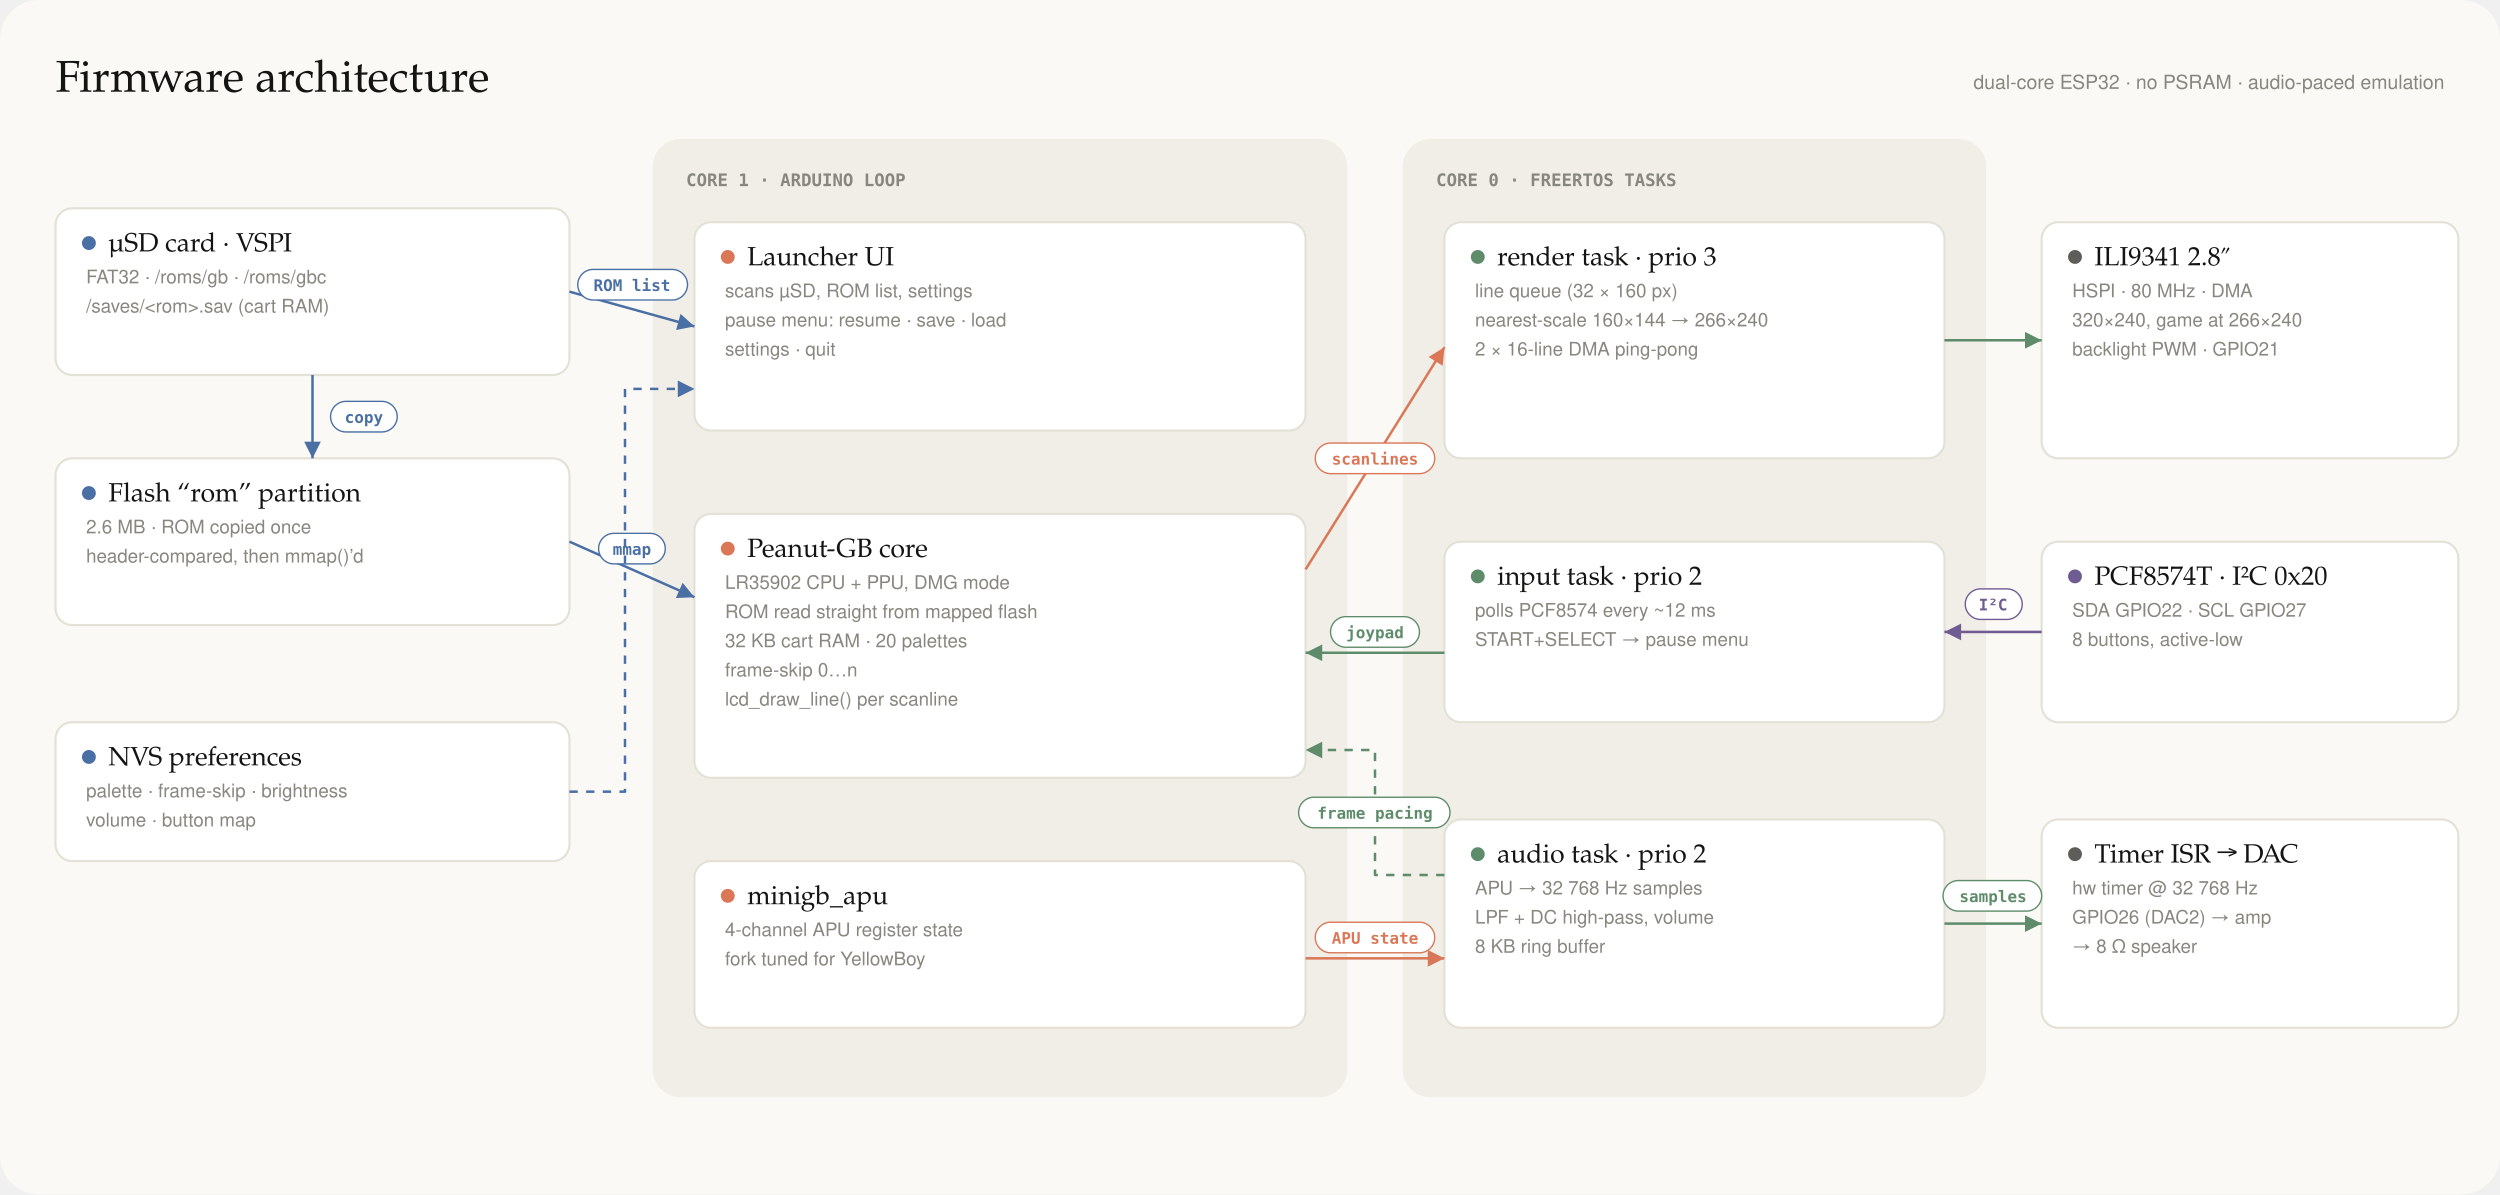
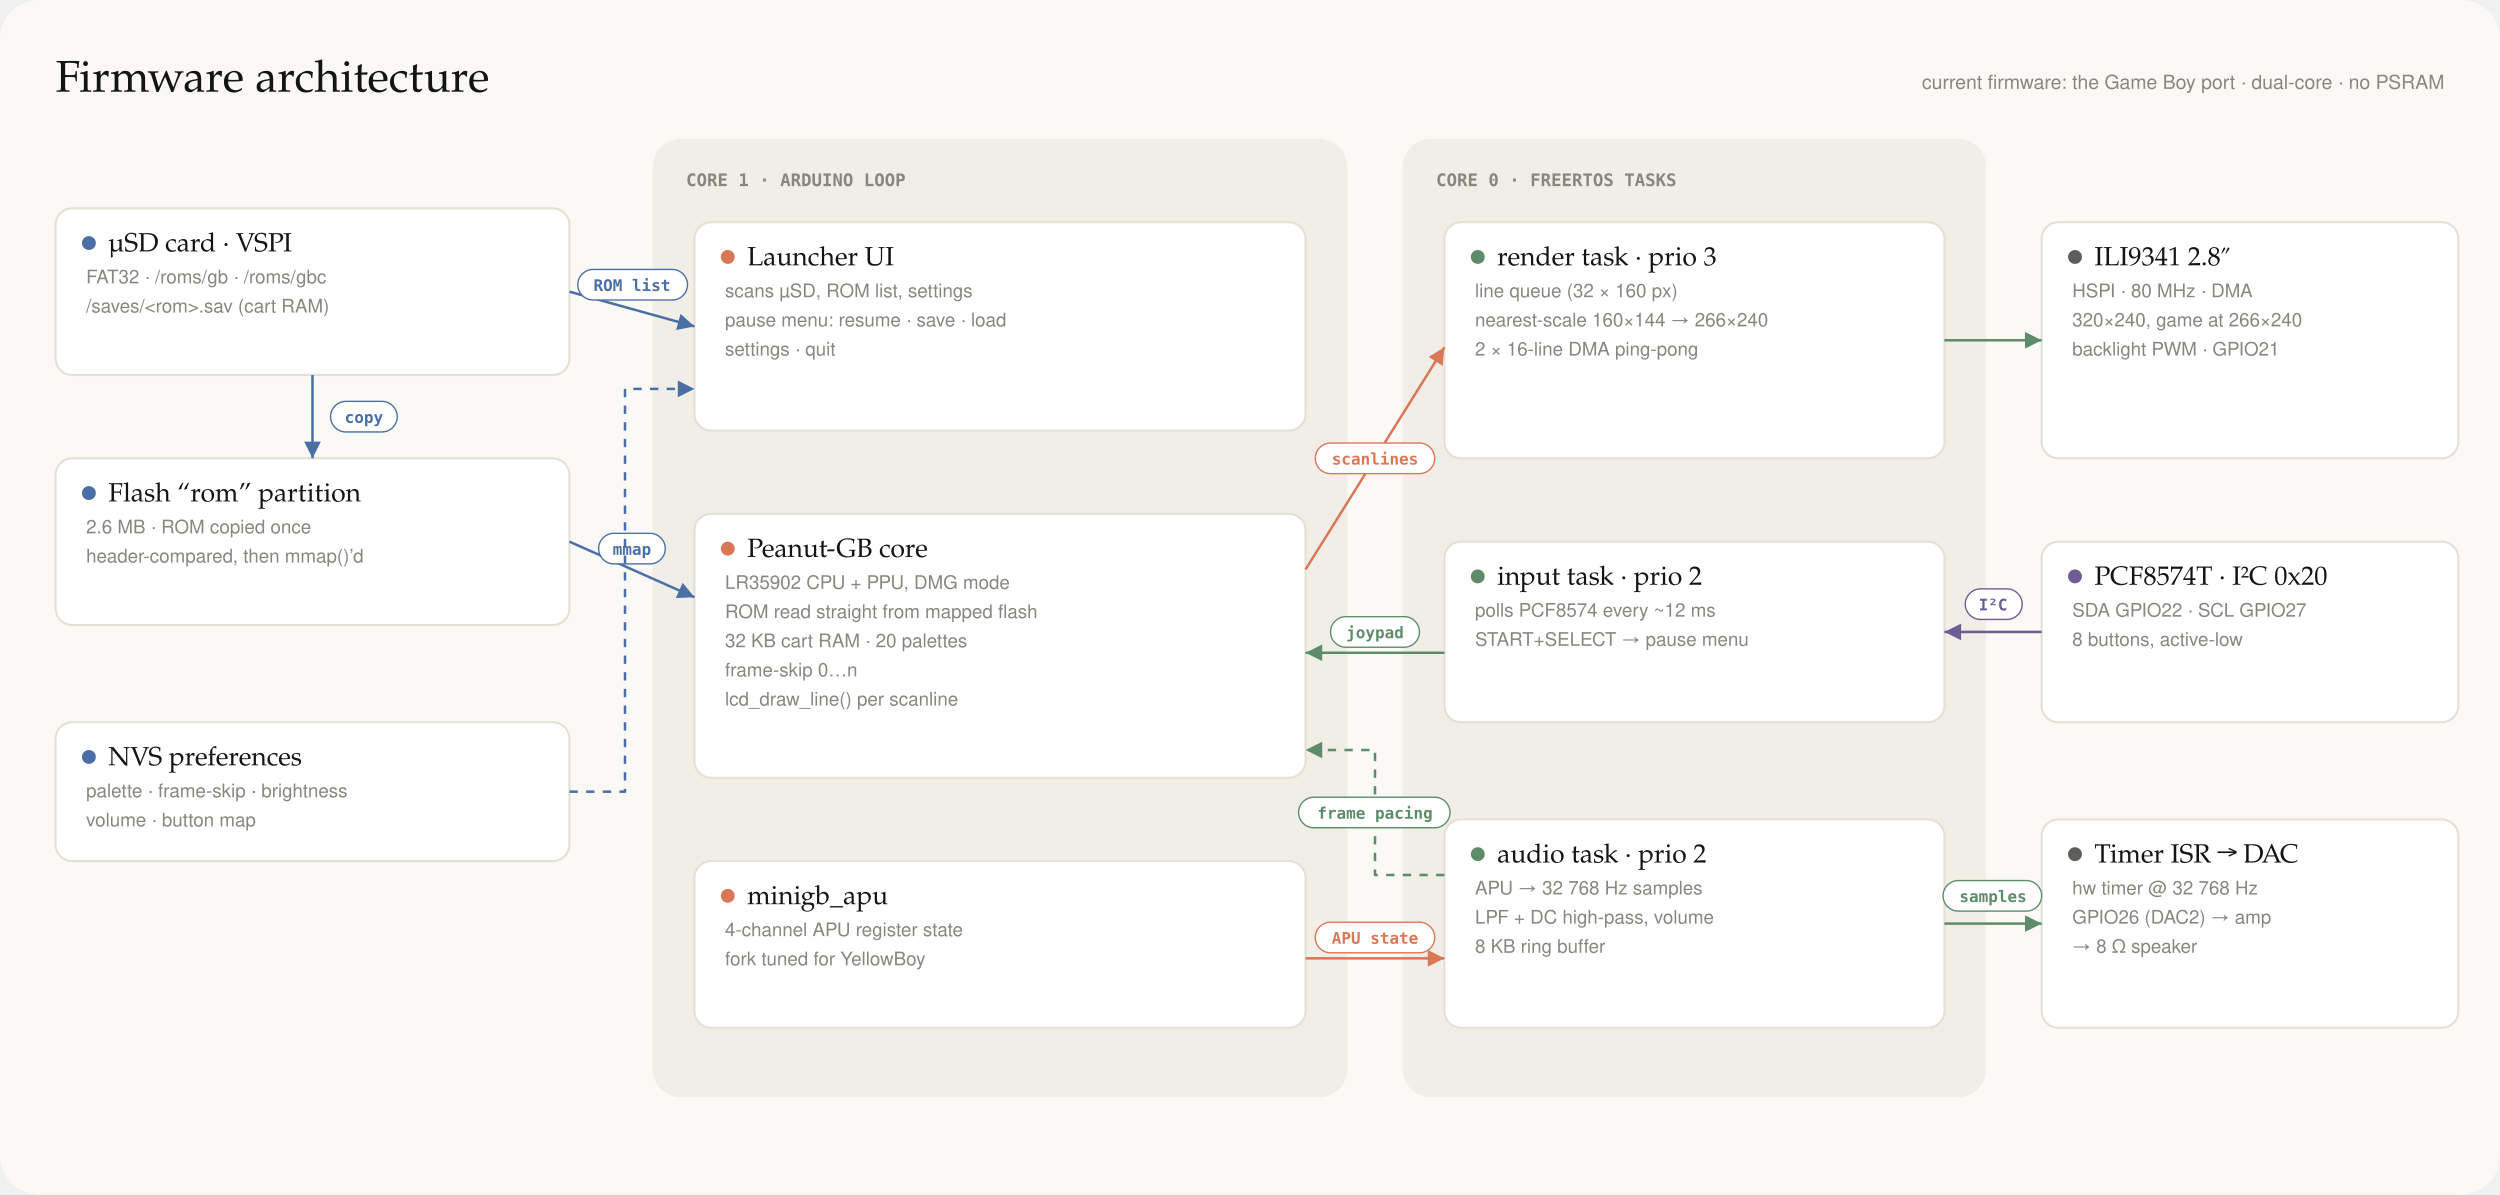
<svg xmlns="http://www.w3.org/2000/svg" viewBox="0 0 1800 860" width="1800" height="860">
  <defs />
  <rect width="1800" height="860" rx="28" fill="#FAF9F5" />
  <rect x="470" y="100" width="500" height="690" rx="20" fill="#F0EEE6" stroke="none" />
  <text x="494.0" y="134.0" font-family="ui-monospace,'SF Mono','JetBrains Mono',Menlo,Consolas,monospace" font-size="12.5" font-weight="600" fill="#87867F" text-anchor="start" opacity="1">CORE 1 · ARDUINO LOOP</text>
  <rect x="1010" y="100" width="420" height="690" rx="20" fill="#F0EEE6" stroke="none" />
  <text x="1034.0" y="134.0" font-family="ui-monospace,'SF Mono','JetBrains Mono',Menlo,Consolas,monospace" font-size="12.5" font-weight="600" fill="#87867F" text-anchor="start" opacity="1">CORE 0 · FREERTOS TASKS</text>
  <rect x="40" y="150" width="370" height="120" rx="12" fill="#FFFFFF" stroke="#E3E0D5" stroke-width="1.5" />
  <circle cx="64" cy="175" r="5" fill="#4A6FA5" />
  <text x="78.0" y="181.0" font-family="ui-serif,'Tiempos Text','Iowan Old Style','Palatino Linotype',Georgia,serif" font-size="19" font-weight="500" fill="#141413" text-anchor="start" opacity="1">µSD card · VSPI</text>
  <text x="62.0" y="204.0" font-family="-apple-system,'Segoe UI',Helvetica,Arial,sans-serif" font-size="13.5" font-weight="500" fill="#87867F" text-anchor="start" opacity="1">FAT32 · /roms/gb · /roms/gbc</text>
  <text x="62.0" y="225.0" font-family="-apple-system,'Segoe UI',Helvetica,Arial,sans-serif" font-size="13.5" font-weight="500" fill="#87867F" text-anchor="start" opacity="1">/saves/&lt;rom&gt;.sav (cart RAM)</text>
  <rect x="40" y="330" width="370" height="120" rx="12" fill="#FFFFFF" stroke="#E3E0D5" stroke-width="1.5" />
  <circle cx="64" cy="355" r="5" fill="#4A6FA5" />
  <text x="78.0" y="361.0" font-family="ui-serif,'Tiempos Text','Iowan Old Style','Palatino Linotype',Georgia,serif" font-size="19" font-weight="500" fill="#141413" text-anchor="start" opacity="1">Flash “rom” partition</text>
  <text x="62.0" y="384.0" font-family="-apple-system,'Segoe UI',Helvetica,Arial,sans-serif" font-size="13.5" font-weight="500" fill="#87867F" text-anchor="start" opacity="1">2.6 MB · ROM copied once</text>
  <text x="62.0" y="405.0" font-family="-apple-system,'Segoe UI',Helvetica,Arial,sans-serif" font-size="13.5" font-weight="500" fill="#87867F" text-anchor="start" opacity="1">header-compared, then mmap()’d</text>
  <rect x="40" y="520" width="370" height="100" rx="12" fill="#FFFFFF" stroke="#E3E0D5" stroke-width="1.5" />
  <circle cx="64" cy="545" r="5" fill="#4A6FA5" />
  <text x="78.0" y="551.0" font-family="ui-serif,'Tiempos Text','Iowan Old Style','Palatino Linotype',Georgia,serif" font-size="19" font-weight="500" fill="#141413" text-anchor="start" opacity="1">NVS preferences</text>
  <text x="62.0" y="574.0" font-family="-apple-system,'Segoe UI',Helvetica,Arial,sans-serif" font-size="13.5" font-weight="500" fill="#87867F" text-anchor="start" opacity="1">palette · frame-skip · brightness</text>
  <text x="62.0" y="595.0" font-family="-apple-system,'Segoe UI',Helvetica,Arial,sans-serif" font-size="13.5" font-weight="500" fill="#87867F" text-anchor="start" opacity="1">volume · button map</text>
  <rect x="500" y="160" width="440" height="150" rx="12" fill="#FFFFFF" stroke="#E3E0D5" stroke-width="1.5" />
  <circle cx="524" cy="185" r="5" fill="#D97757" />
  <text x="538.0" y="191.0" font-family="ui-serif,'Tiempos Text','Iowan Old Style','Palatino Linotype',Georgia,serif" font-size="19" font-weight="500" fill="#141413" text-anchor="start" opacity="1">Launcher UI</text>
  <text x="522.0" y="214.0" font-family="-apple-system,'Segoe UI',Helvetica,Arial,sans-serif" font-size="13.5" font-weight="500" fill="#87867F" text-anchor="start" opacity="1">scans µSD, ROM list, settings</text>
  <text x="522.0" y="235.0" font-family="-apple-system,'Segoe UI',Helvetica,Arial,sans-serif" font-size="13.5" font-weight="500" fill="#87867F" text-anchor="start" opacity="1">pause menu: resume · save · load</text>
  <text x="522.0" y="256.0" font-family="-apple-system,'Segoe UI',Helvetica,Arial,sans-serif" font-size="13.5" font-weight="500" fill="#87867F" text-anchor="start" opacity="1">settings · quit</text>
  <rect x="500" y="370" width="440" height="190" rx="12" fill="#FFFFFF" stroke="#E3E0D5" stroke-width="1.5" />
  <circle cx="524" cy="395" r="5" fill="#D97757" />
  <text x="538.0" y="401.0" font-family="ui-serif,'Tiempos Text','Iowan Old Style','Palatino Linotype',Georgia,serif" font-size="19" font-weight="500" fill="#141413" text-anchor="start" opacity="1">Peanut-GB core</text>
  <text x="522.0" y="424.0" font-family="-apple-system,'Segoe UI',Helvetica,Arial,sans-serif" font-size="13.5" font-weight="500" fill="#87867F" text-anchor="start" opacity="1">LR35902 CPU + PPU, DMG mode</text>
  <text x="522.0" y="445.0" font-family="-apple-system,'Segoe UI',Helvetica,Arial,sans-serif" font-size="13.5" font-weight="500" fill="#87867F" text-anchor="start" opacity="1">ROM read straight from mapped flash</text>
  <text x="522.0" y="466.0" font-family="-apple-system,'Segoe UI',Helvetica,Arial,sans-serif" font-size="13.5" font-weight="500" fill="#87867F" text-anchor="start" opacity="1">32 KB cart RAM · 20 palettes</text>
  <text x="522.0" y="487.0" font-family="-apple-system,'Segoe UI',Helvetica,Arial,sans-serif" font-size="13.5" font-weight="500" fill="#87867F" text-anchor="start" opacity="1">frame-skip 0…n</text>
  <text x="522.0" y="508.0" font-family="-apple-system,'Segoe UI',Helvetica,Arial,sans-serif" font-size="13.5" font-weight="500" fill="#87867F" text-anchor="start" opacity="1">lcd_draw_line() per scanline</text>
  <rect x="500" y="620" width="440" height="120" rx="12" fill="#FFFFFF" stroke="#E3E0D5" stroke-width="1.5" />
  <circle cx="524" cy="645" r="5" fill="#D97757" />
  <text x="538.0" y="651.0" font-family="ui-serif,'Tiempos Text','Iowan Old Style','Palatino Linotype',Georgia,serif" font-size="19" font-weight="500" fill="#141413" text-anchor="start" opacity="1">minigb_apu</text>
  <text x="522.0" y="674.0" font-family="-apple-system,'Segoe UI',Helvetica,Arial,sans-serif" font-size="13.5" font-weight="500" fill="#87867F" text-anchor="start" opacity="1">4-channel APU register state</text>
  <text x="522.0" y="695.0" font-family="-apple-system,'Segoe UI',Helvetica,Arial,sans-serif" font-size="13.5" font-weight="500" fill="#87867F" text-anchor="start" opacity="1">fork tuned for YellowBoy</text>
  <rect x="1040" y="160" width="360" height="170" rx="12" fill="#FFFFFF" stroke="#E3E0D5" stroke-width="1.5" />
  <circle cx="1064" cy="185" r="5" fill="#5E8C6A" />
  <text x="1078.0" y="191.0" font-family="ui-serif,'Tiempos Text','Iowan Old Style','Palatino Linotype',Georgia,serif" font-size="19" font-weight="500" fill="#141413" text-anchor="start" opacity="1">render task · prio 3</text>
  <text x="1062.0" y="214.0" font-family="-apple-system,'Segoe UI',Helvetica,Arial,sans-serif" font-size="13.5" font-weight="500" fill="#87867F" text-anchor="start" opacity="1">line queue (32 × 160 px)</text>
  <text x="1062.0" y="235.0" font-family="-apple-system,'Segoe UI',Helvetica,Arial,sans-serif" font-size="13.5" font-weight="500" fill="#87867F" text-anchor="start" opacity="1">nearest-scale 160×144 → 266×240</text>
  <text x="1062.0" y="256.0" font-family="-apple-system,'Segoe UI',Helvetica,Arial,sans-serif" font-size="13.5" font-weight="500" fill="#87867F" text-anchor="start" opacity="1">2 × 16-line DMA ping-pong</text>
  <rect x="1040" y="390" width="360" height="130" rx="12" fill="#FFFFFF" stroke="#E3E0D5" stroke-width="1.5" />
  <circle cx="1064" cy="415" r="5" fill="#5E8C6A" />
  <text x="1078.0" y="421.0" font-family="ui-serif,'Tiempos Text','Iowan Old Style','Palatino Linotype',Georgia,serif" font-size="19" font-weight="500" fill="#141413" text-anchor="start" opacity="1">input task · prio 2</text>
  <text x="1062.0" y="444.0" font-family="-apple-system,'Segoe UI',Helvetica,Arial,sans-serif" font-size="13.5" font-weight="500" fill="#87867F" text-anchor="start" opacity="1">polls PCF8574 every ~12 ms</text>
  <text x="1062.0" y="465.0" font-family="-apple-system,'Segoe UI',Helvetica,Arial,sans-serif" font-size="13.5" font-weight="500" fill="#87867F" text-anchor="start" opacity="1">START+SELECT → pause menu</text>
  <rect x="1040" y="590" width="360" height="150" rx="12" fill="#FFFFFF" stroke="#E3E0D5" stroke-width="1.5" />
  <circle cx="1064" cy="615" r="5" fill="#5E8C6A" />
  <text x="1078.0" y="621.0" font-family="ui-serif,'Tiempos Text','Iowan Old Style','Palatino Linotype',Georgia,serif" font-size="19" font-weight="500" fill="#141413" text-anchor="start" opacity="1">audio task · prio 2</text>
  <text x="1062.0" y="644.0" font-family="-apple-system,'Segoe UI',Helvetica,Arial,sans-serif" font-size="13.5" font-weight="500" fill="#87867F" text-anchor="start" opacity="1">APU → 32 768 Hz samples</text>
  <text x="1062.0" y="665.0" font-family="-apple-system,'Segoe UI',Helvetica,Arial,sans-serif" font-size="13.5" font-weight="500" fill="#87867F" text-anchor="start" opacity="1">LPF + DC high-pass, volume</text>
  <text x="1062.0" y="686.0" font-family="-apple-system,'Segoe UI',Helvetica,Arial,sans-serif" font-size="13.5" font-weight="500" fill="#87867F" text-anchor="start" opacity="1">8 KB ring buffer</text>
  <rect x="1470" y="160" width="300" height="170" rx="12" fill="#FFFFFF" stroke="#E3E0D5" stroke-width="1.5" />
  <circle cx="1494" cy="185" r="5" fill="#5E5D59" />
  <text x="1508.0" y="191.0" font-family="ui-serif,'Tiempos Text','Iowan Old Style','Palatino Linotype',Georgia,serif" font-size="19" font-weight="500" fill="#141413" text-anchor="start" opacity="1">ILI9341 2.8″</text>
  <text x="1492.0" y="214.0" font-family="-apple-system,'Segoe UI',Helvetica,Arial,sans-serif" font-size="13.5" font-weight="500" fill="#87867F" text-anchor="start" opacity="1">HSPI · 80 MHz · DMA</text>
  <text x="1492.0" y="235.0" font-family="-apple-system,'Segoe UI',Helvetica,Arial,sans-serif" font-size="13.5" font-weight="500" fill="#87867F" text-anchor="start" opacity="1">320×240, game at 266×240</text>
  <text x="1492.0" y="256.0" font-family="-apple-system,'Segoe UI',Helvetica,Arial,sans-serif" font-size="13.5" font-weight="500" fill="#87867F" text-anchor="start" opacity="1">backlight PWM · GPIO21</text>
  <rect x="1470" y="390" width="300" height="130" rx="12" fill="#FFFFFF" stroke="#E3E0D5" stroke-width="1.5" />
  <circle cx="1494" cy="415" r="5" fill="#6E5C93" />
  <text x="1508.0" y="421.0" font-family="ui-serif,'Tiempos Text','Iowan Old Style','Palatino Linotype',Georgia,serif" font-size="19" font-weight="500" fill="#141413" text-anchor="start" opacity="1">PCF8574T · I²C 0x20</text>
  <text x="1492.0" y="444.0" font-family="-apple-system,'Segoe UI',Helvetica,Arial,sans-serif" font-size="13.5" font-weight="500" fill="#87867F" text-anchor="start" opacity="1">SDA GPIO22 · SCL GPIO27</text>
  <text x="1492.0" y="465.0" font-family="-apple-system,'Segoe UI',Helvetica,Arial,sans-serif" font-size="13.5" font-weight="500" fill="#87867F" text-anchor="start" opacity="1">8 buttons, active-low</text>
  <rect x="1470" y="590" width="300" height="150" rx="12" fill="#FFFFFF" stroke="#E3E0D5" stroke-width="1.5" />
  <circle cx="1494" cy="615" r="5" fill="#5E5D59" />
  <text x="1508.0" y="621.0" font-family="ui-serif,'Tiempos Text','Iowan Old Style','Palatino Linotype',Georgia,serif" font-size="19" font-weight="500" fill="#141413" text-anchor="start" opacity="1">Timer ISR → DAC</text>
  <text x="1492.0" y="644.0" font-family="-apple-system,'Segoe UI',Helvetica,Arial,sans-serif" font-size="13.5" font-weight="500" fill="#87867F" text-anchor="start" opacity="1">hw timer @ 32 768 Hz</text>
  <text x="1492.0" y="665.0" font-family="-apple-system,'Segoe UI',Helvetica,Arial,sans-serif" font-size="13.5" font-weight="500" fill="#87867F" text-anchor="start" opacity="1">GPIO26 (DAC2) → amp</text>
  <text x="1492.0" y="686.0" font-family="-apple-system,'Segoe UI',Helvetica,Arial,sans-serif" font-size="13.5" font-weight="500" fill="#87867F" text-anchor="start" opacity="1">→ 8 Ω speaker</text>
  <path d="M410 210L500 235" stroke="#4A6FA5" stroke-width="1.8" fill="none" stroke-linejoin="round" />
  <path d="M500 235L486.8 237.6L490.0 226.0Z" fill="#4A6FA5" />
  <rect x="416" y="194" width="79" height="22" rx="11" fill="#FFFFFF" stroke="#4A6FA5" stroke-width="1" />
  <text x="455.0" y="209.5" font-family="ui-monospace,'SF Mono','JetBrains Mono',Menlo,Consolas,monospace" font-size="11.5" font-weight="600" fill="#4A6FA5" text-anchor="middle" opacity="1">ROM list</text>
  <path d="M225 270L225 330" stroke="#4A6FA5" stroke-width="1.8" fill="none" stroke-linejoin="round" />
  <path d="M225 330L219.0 318.0L231.0 318.0Z" fill="#4A6FA5" />
  <rect x="238" y="289" width="48" height="22" rx="11" fill="#FFFFFF" stroke="#4A6FA5" stroke-width="1" />
  <text x="262.0" y="304.5" font-family="ui-monospace,'SF Mono','JetBrains Mono',Menlo,Consolas,monospace" font-size="11.5" font-weight="600" fill="#4A6FA5" text-anchor="middle" opacity="1">copy</text>
  <path d="M410 390L500 430" stroke="#4A6FA5" stroke-width="1.8" fill="none" stroke-linejoin="round" />
  <path d="M500 430L486.6 430.6L491.5 419.6Z" fill="#4A6FA5" />
  <rect x="431" y="384" width="48" height="22" rx="11" fill="#FFFFFF" stroke="#4A6FA5" stroke-width="1" />
  <text x="455.0" y="399.5" font-family="ui-monospace,'SF Mono','JetBrains Mono',Menlo,Consolas,monospace" font-size="11.5" font-weight="600" fill="#4A6FA5" text-anchor="middle" opacity="1">mmap</text>
  <path d="M410 570L450 570L450 280L500 280" stroke="#4A6FA5" stroke-width="1.8" fill="none" stroke-linejoin="round" stroke-dasharray="6 6" />
  <path d="M500 280L488.0 286.0L488.0 274.0Z" fill="#4A6FA5" />
  <path d="M940 410L1040 250" stroke="#D97757" stroke-width="1.8" fill="none" stroke-linejoin="round" />
  <path d="M1040 250L1038.7 263.4L1028.6 257.0Z" fill="#D97757" />
  <rect x="947" y="319" width="86" height="22" rx="11" fill="#FFFFFF" stroke="#D97757" stroke-width="1" />
  <text x="990.0" y="334.5" font-family="ui-monospace,'SF Mono','JetBrains Mono',Menlo,Consolas,monospace" font-size="11.5" font-weight="600" fill="#D97757" text-anchor="middle" opacity="1">scanlines</text>
  <path d="M1400 245L1470 245" stroke="#5E8C6A" stroke-width="1.8" fill="none" stroke-linejoin="round" />
  <path d="M1470 245L1458.0 251.0L1458.0 239.0Z" fill="#5E8C6A" />
  <path d="M1470 455L1400 455" stroke="#6E5C93" stroke-width="1.8" fill="none" stroke-linejoin="round" />
  <path d="M1400 455L1412.0 449.0L1412.0 461.0Z" fill="#6E5C93" />
  <rect x="1415" y="424" width="41" height="22" rx="11" fill="#FFFFFF" stroke="#6E5C93" stroke-width="1" />
  <text x="1435.0" y="439.5" font-family="ui-monospace,'SF Mono','JetBrains Mono',Menlo,Consolas,monospace" font-size="11.5" font-weight="600" fill="#6E5C93" text-anchor="middle" opacity="1">I²C</text>
  <path d="M1040 470L940 470" stroke="#5E8C6A" stroke-width="1.8" fill="none" stroke-linejoin="round" />
  <path d="M940 470L952.0 464.0L952.0 476.0Z" fill="#5E8C6A" />
  <rect x="958" y="444" width="64" height="22" rx="11" fill="#FFFFFF" stroke="#5E8C6A" stroke-width="1" />
  <text x="990.0" y="459.5" font-family="ui-monospace,'SF Mono','JetBrains Mono',Menlo,Consolas,monospace" font-size="11.5" font-weight="600" fill="#5E8C6A" text-anchor="middle" opacity="1">joypad</text>
  <path d="M940 690L1040 690" stroke="#D97757" stroke-width="1.8" fill="none" stroke-linejoin="round" />
  <path d="M1040 690L1028.0 696.0L1028.0 684.0Z" fill="#D97757" />
  <rect x="947" y="664" width="86" height="22" rx="11" fill="#FFFFFF" stroke="#D97757" stroke-width="1" />
  <text x="990.0" y="679.5" font-family="ui-monospace,'SF Mono','JetBrains Mono',Menlo,Consolas,monospace" font-size="11.5" font-weight="600" fill="#D97757" text-anchor="middle" opacity="1">APU state</text>
  <path d="M1040 630L990 630L990 540L940 540" stroke="#5E8C6A" stroke-width="1.8" fill="none" stroke-linejoin="round" stroke-dasharray="6 6" />
  <path d="M940 540L952.0 534.0L952.0 546.0Z" fill="#5E8C6A" />
  <rect x="935" y="574" width="109" height="22" rx="11" fill="#FFFFFF" stroke="#5E8C6A" stroke-width="1" />
  <text x="990.0" y="589.5" font-family="ui-monospace,'SF Mono','JetBrains Mono',Menlo,Consolas,monospace" font-size="11.5" font-weight="600" fill="#5E8C6A" text-anchor="middle" opacity="1">frame pacing</text>
  <path d="M1400 665L1470 665" stroke="#5E8C6A" stroke-width="1.8" fill="none" stroke-linejoin="round" />
  <path d="M1470 665L1458.0 671.0L1458.0 659.0Z" fill="#5E8C6A" />
  <rect x="1399" y="634" width="71" height="22" rx="11" fill="#FFFFFF" stroke="#5E8C6A" stroke-width="1" />
  <text x="1435.0" y="649.5" font-family="ui-monospace,'SF Mono','JetBrains Mono',Menlo,Consolas,monospace" font-size="11.5" font-weight="600" fill="#5E8C6A" text-anchor="middle" opacity="1">samples</text>
  <text x="40.0" y="66.0" font-family="ui-serif,'Tiempos Text','Iowan Old Style','Palatino Linotype',Georgia,serif" font-size="32" font-weight="500" fill="#141413" text-anchor="start" opacity="1">Firmware architecture</text>
-   <text x="1760.0" y="64.0" font-family="-apple-system,'Segoe UI',Helvetica,Arial,sans-serif" font-size="14" font-weight="500" fill="#87867F" text-anchor="end" opacity="1">dual-core ESP32 · no PSRAM · audio-paced emulation</text>
+   <text x="1760.0" y="64.0" font-family="-apple-system,'Segoe UI',Helvetica,Arial,sans-serif" font-size="14" font-weight="500" fill="#87867F" text-anchor="end" opacity="1">current firmware: the Game Boy port · dual-core · no PSRAM</text>
</svg>
